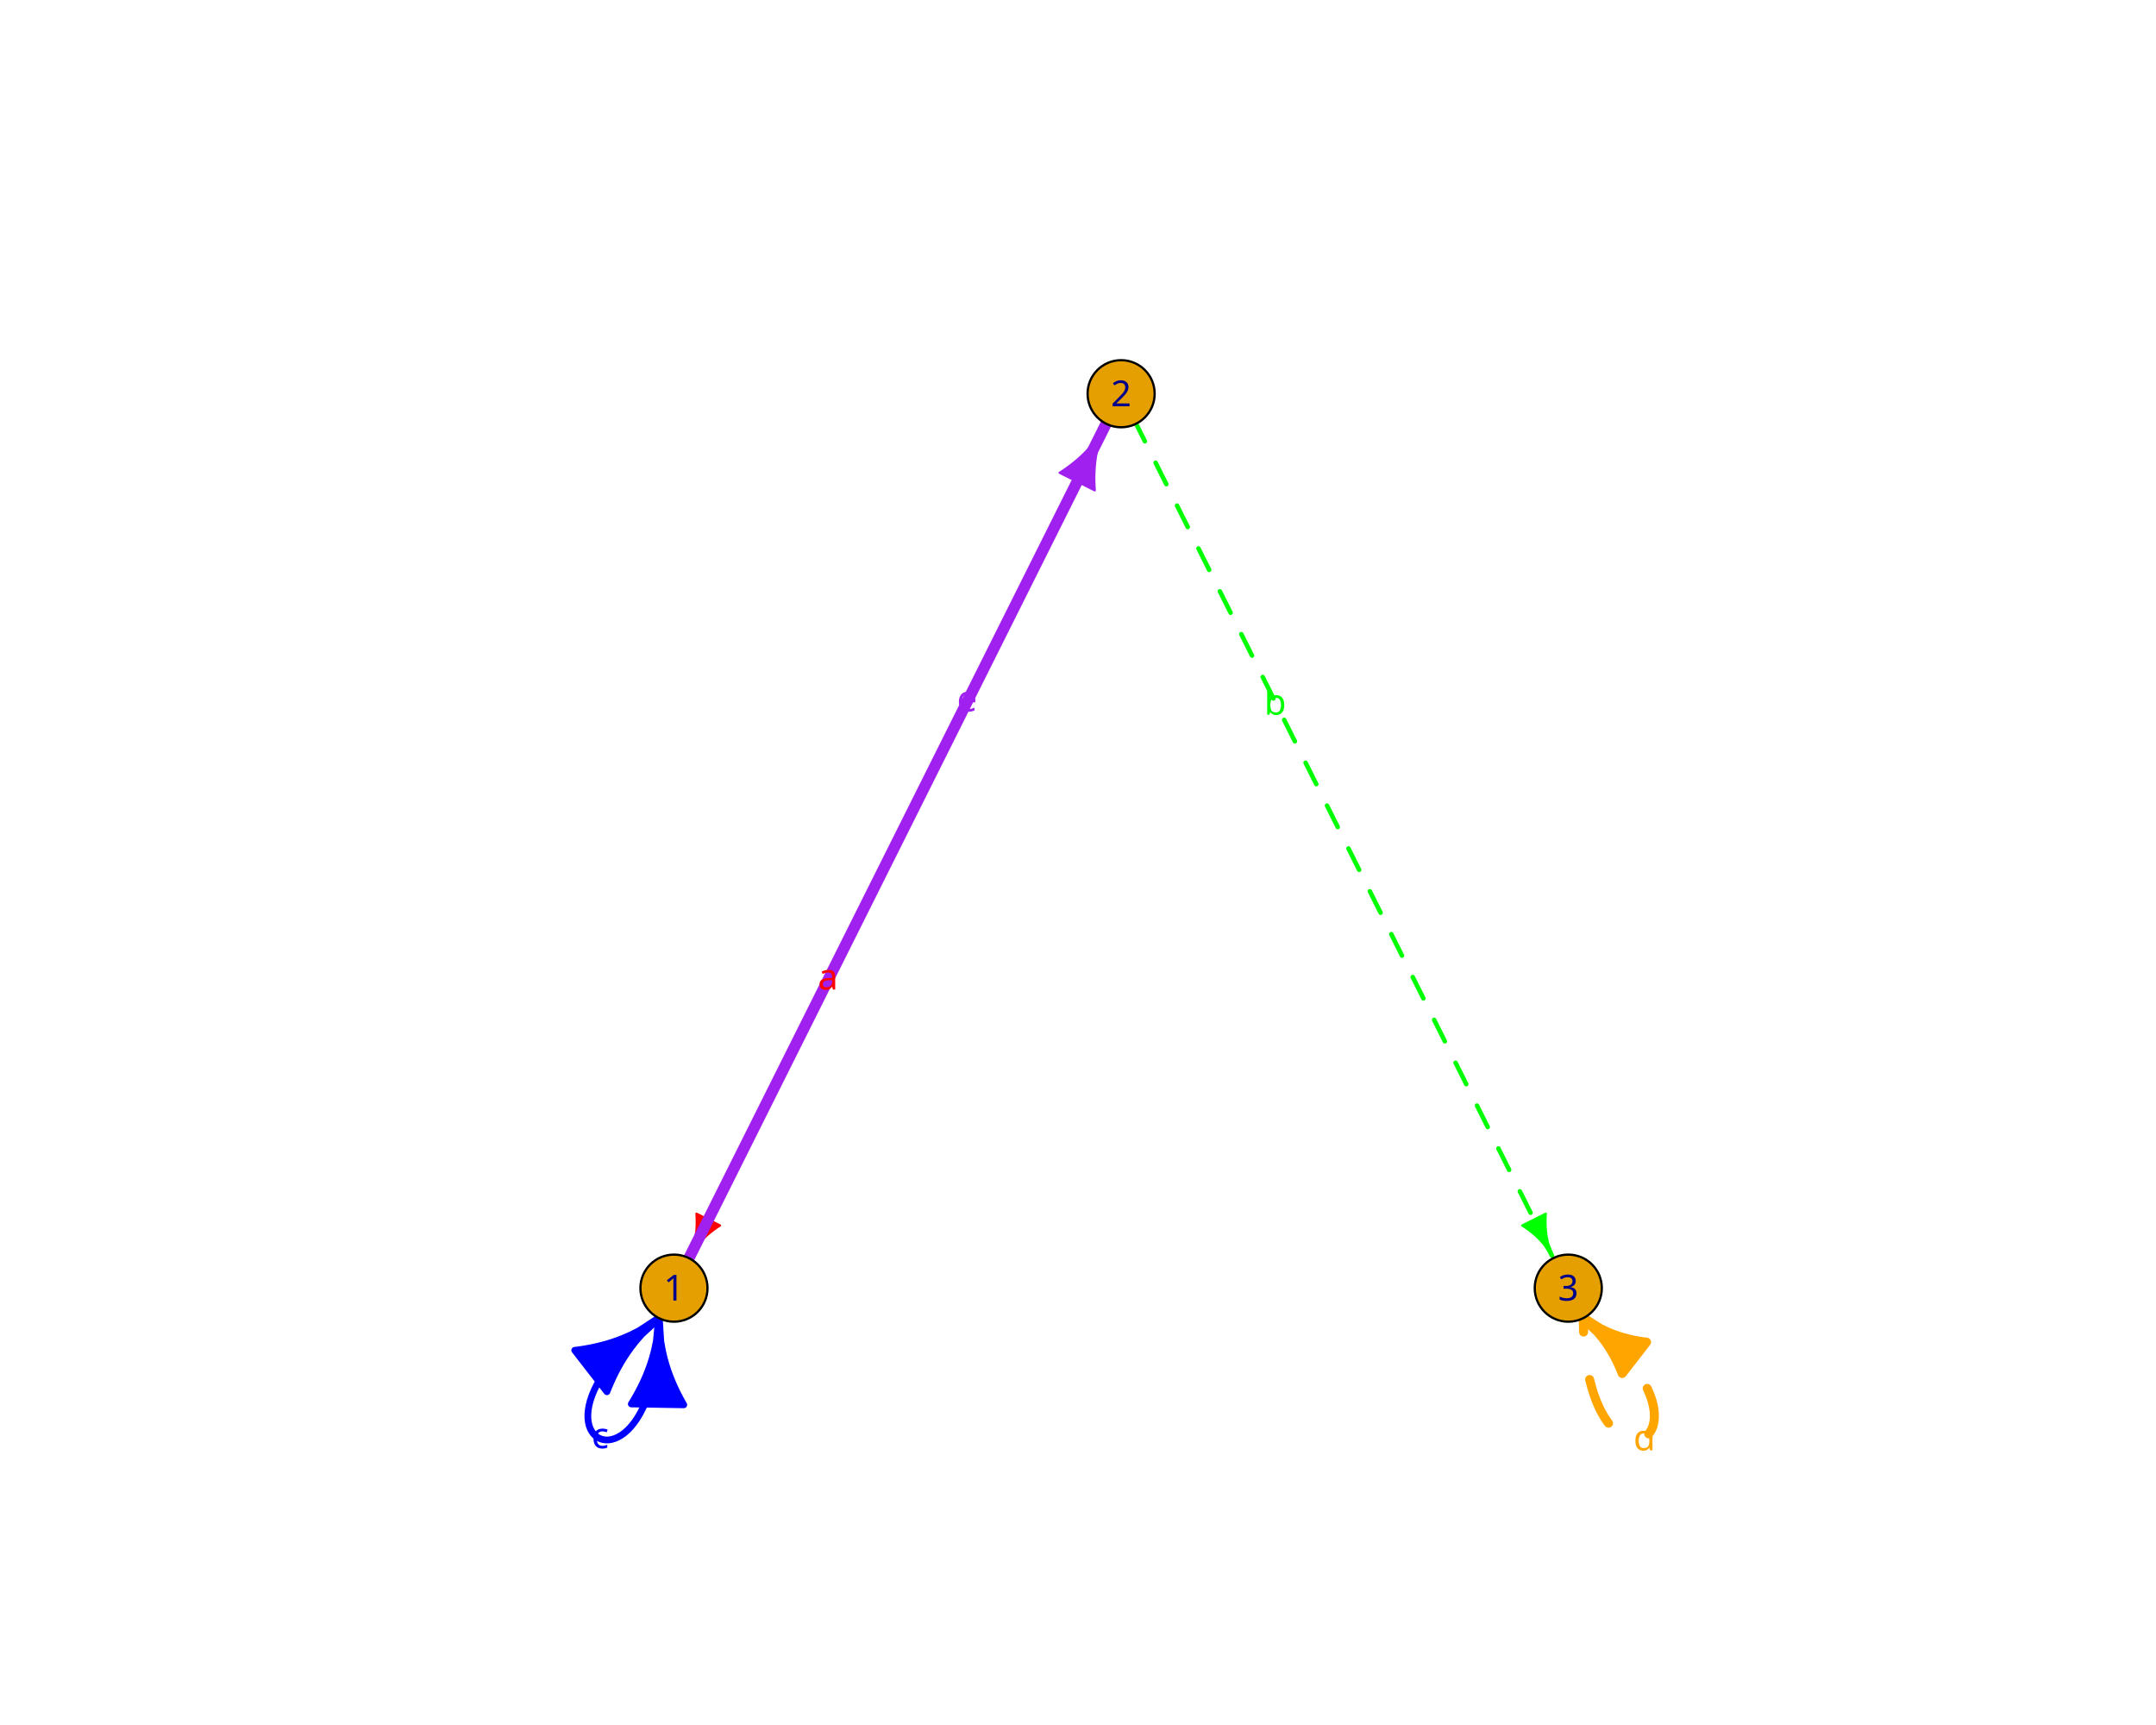
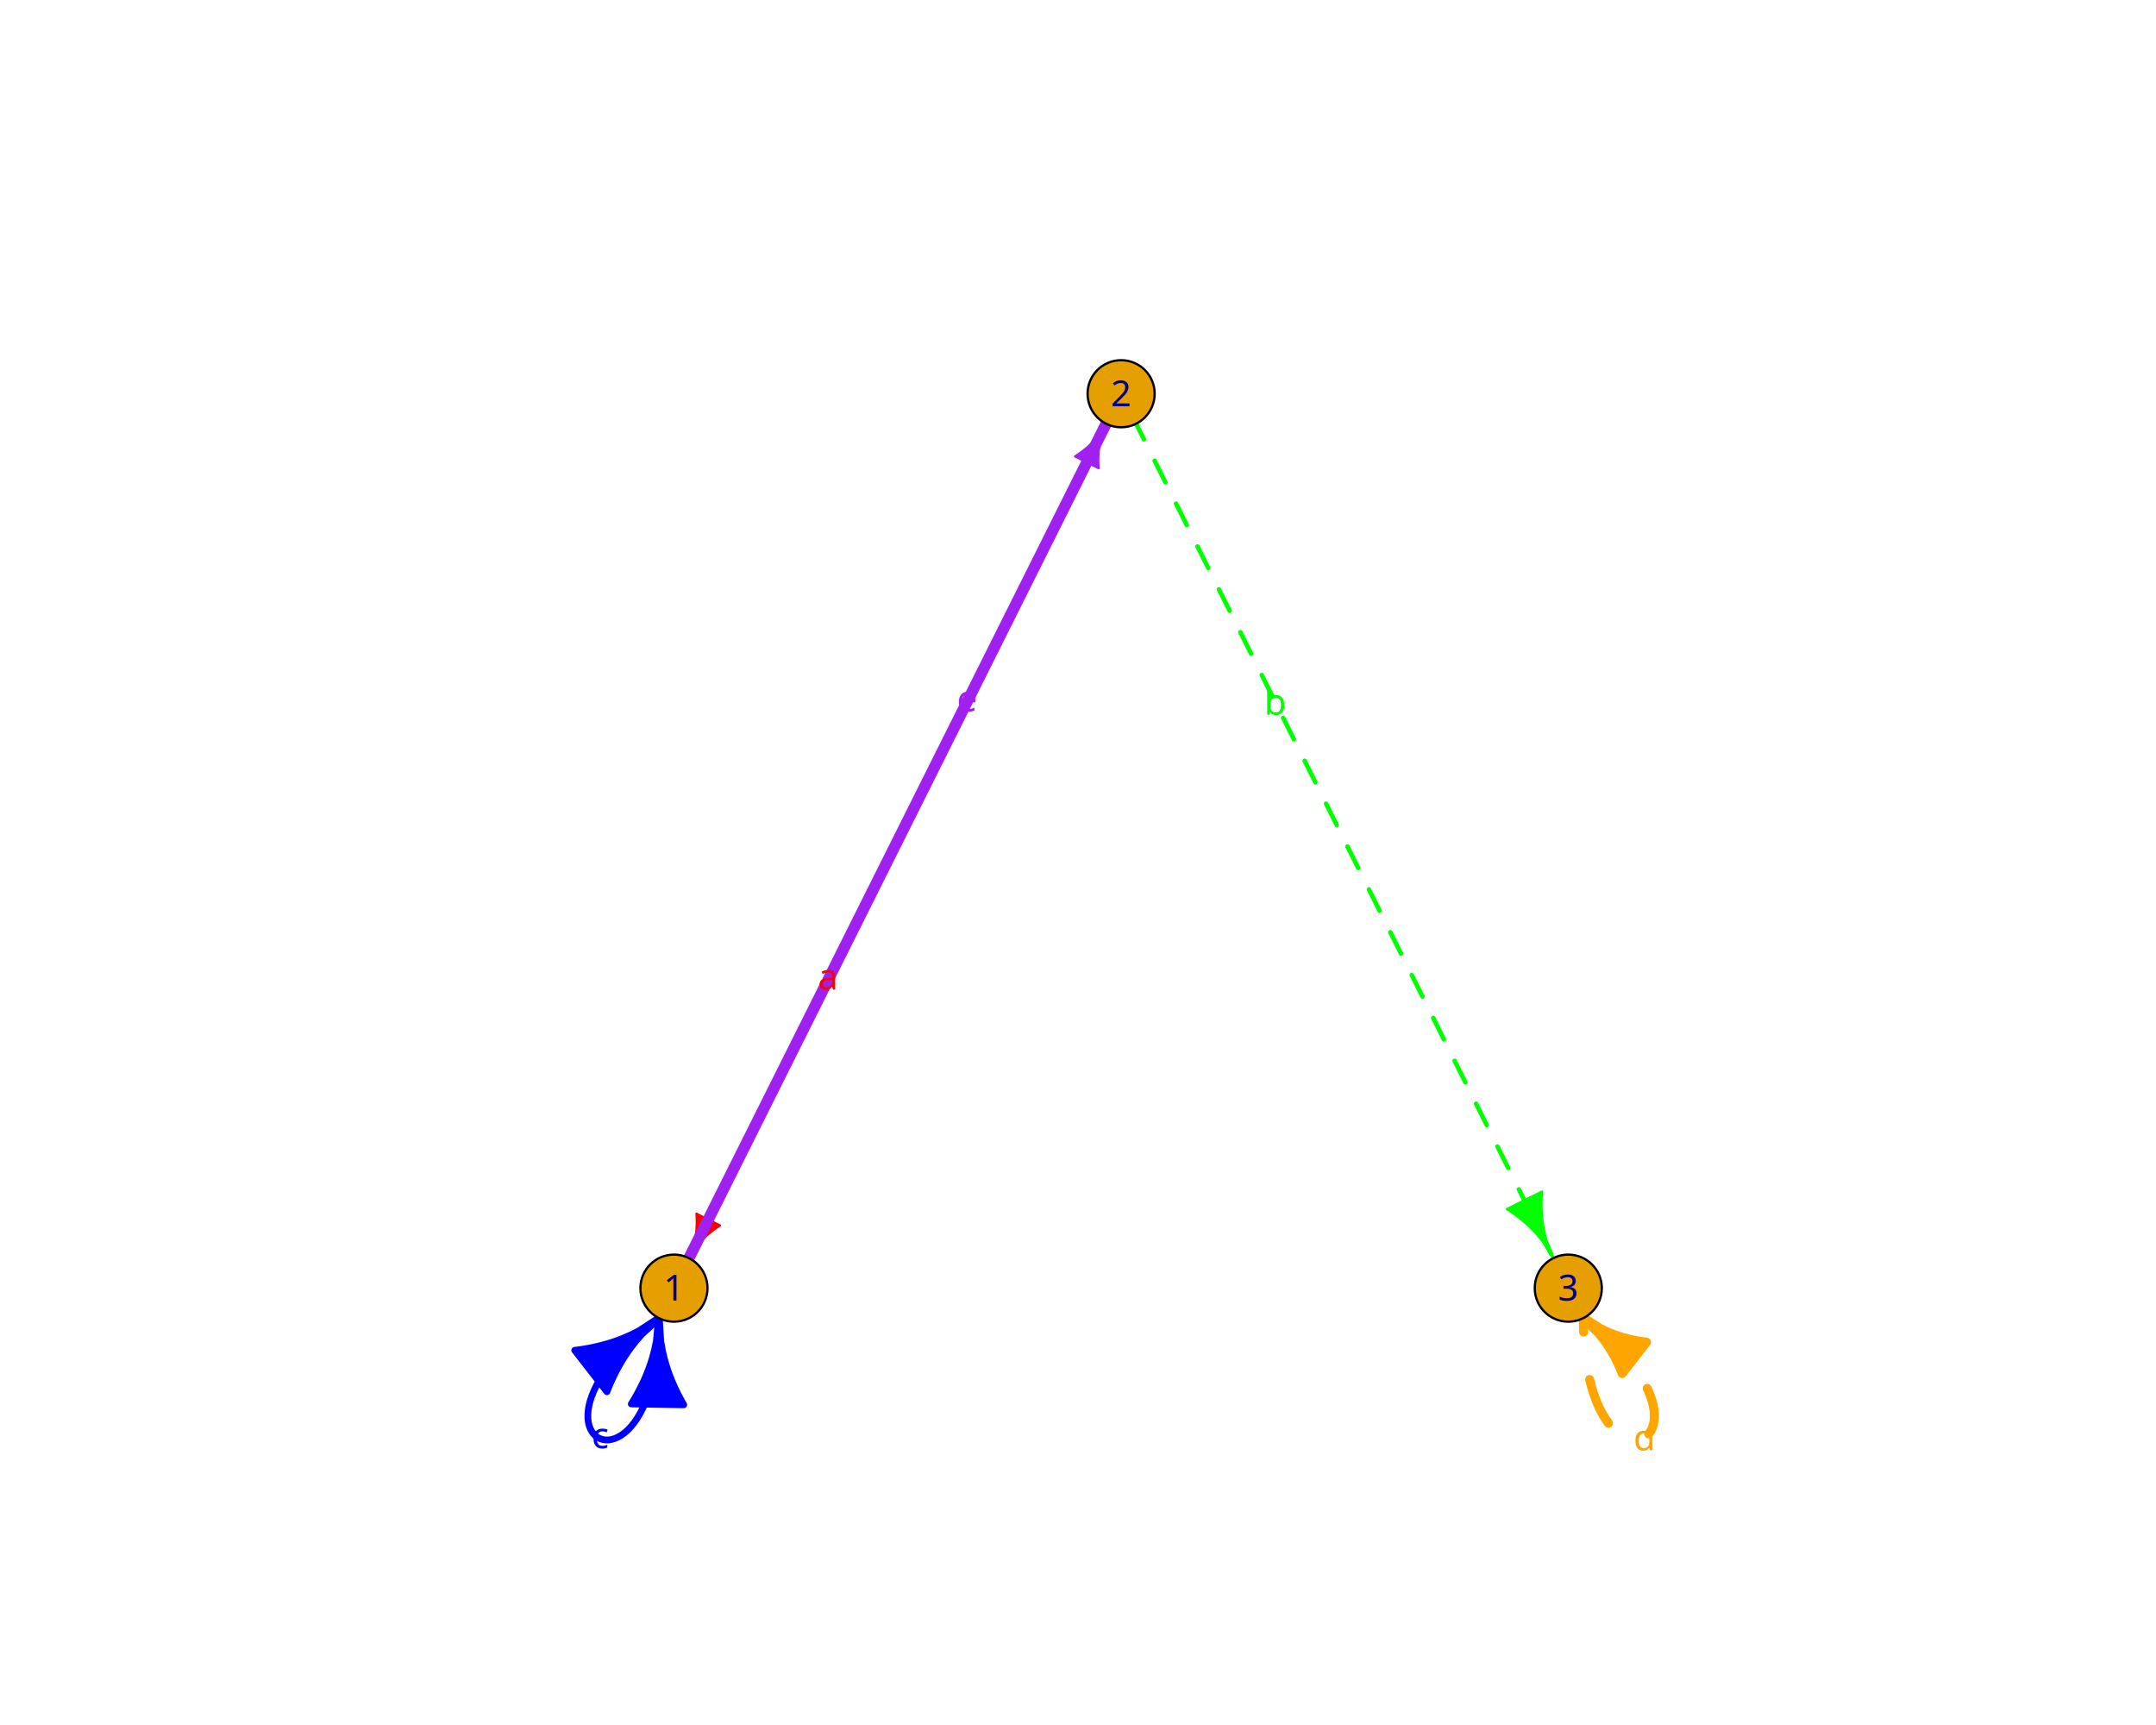
<svg xmlns="http://www.w3.org/2000/svg" class="svglite" data-engine-version="2.0" width="720.00pt" height="576.00pt" viewBox="0 0 720.00 576.00">
  <defs>
    <style type="text/css">
    .svglite line, .svglite polyline, .svglite polygon, .svglite path, .svglite rect, .svglite circle {
      fill: none;
      stroke: #000000;
      stroke-linecap: round;
      stroke-linejoin: round;
      stroke-miterlimit: 10.00;
    }
  </style>
  </defs>
  <rect width="100%" height="100%" style="stroke: none; fill: #FFFFFF;" />
  <defs>
    <clipPath id="cpMC4wMHw3MjAuMDB8MC4wMHw1NzYuMDA=">
      <rect x="0.00" y="0.00" width="720.00" height="576.00" />
    </clipPath>
  </defs>
  <g clip-path="url(#cpMC4wMHw3MjAuMDB8MC4wMHw1NzYuMDA=)">
</g>
  <defs>
    <clipPath id="cpNTkuMDR8Njg5Ljc2fDU5LjA0fDUwMi41Ng==">
      <rect x="59.04" y="59.04" width="630.72" height="443.52" />
    </clipPath>
  </defs>
  <g clip-path="url(#cpNTkuMDR8Njg5Ljc2fDU5LjA0fDUwMi41Ng==)">
    <polygon points="220.06,440.15 219.99,444.12 219.80,447.87 219.49,451.38 219.08,454.68 218.56,457.76 217.95,460.63 217.25,463.28 216.48,465.73 215.64,467.98 214.74,470.04 213.79,471.90 212.80,473.57 211.77,475.06 210.71,476.37 209.64,477.50 208.55,478.46 207.46,479.25 206.37,479.87 205.30,480.34 204.25,480.65 203.24,480.81 202.25,480.82 201.32,480.68 200.44,480.41 199.62,480.00 198.88,479.46 198.21,478.79 197.63,478.00 197.14,477.09 196.76,476.07 196.49,474.93 196.34,473.69 196.32,472.34 196.43,470.90 196.69,469.36 197.10,467.73 197.68,466.01 198.42,464.21 199.34,462.33 200.44,460.38 201.74,458.36 203.24,456.27 204.94,454.12 206.87,451.91 209.02,449.65 211.41,447.34 214.04,444.99 216.92,442.59 220.06,440.15 " style="stroke-width: 2.25; stroke: #0000FF; fill: none;" />
    <line x1="214.64" y1="444.35" x2="220.06" y2="440.15" style="stroke-width: 2.25; stroke: #0000FF;" />
    <polygon points="202.68,464.73 203.13,463.60 203.61,462.45 204.13,461.26 204.69,460.05 205.30,458.79 205.96,457.50 206.69,456.15 207.51,454.73 208.43,453.24 209.49,451.64 210.74,449.89 212.29,447.90 214.43,445.46 220.13,440.25 219.98,440.05 213.52,444.28 210.63,445.75 208.31,446.76 206.31,447.54 204.49,448.17 202.82,448.69 201.24,449.12 199.76,449.50 198.33,449.82 196.97,450.10 195.65,450.34 194.38,450.55 193.14,450.73 191.93,450.88 " style="stroke-width: 2.25; stroke: #0000FF; fill: #0000FF;" />
    <line x1="219.95" y1="447.00" x2="220.06" y2="440.15" style="stroke-width: 2.25; stroke: #0000FF;" />
    <polygon points="228.35,469.09 227.75,468.03 227.15,466.93 226.55,465.79 225.95,464.59 225.36,463.33 224.76,462.00 224.17,460.59 223.57,459.07 222.98,457.41 222.40,455.59 221.81,453.51 221.24,451.06 220.67,447.86 220.18,440.15 219.93,440.15 219.19,447.83 218.52,451.01 217.86,453.45 217.21,455.50 216.56,457.31 215.92,458.94 215.28,460.44 214.64,461.84 214.00,463.15 213.36,464.38 212.73,465.56 212.09,466.69 211.45,467.77 210.82,468.80 " style="stroke-width: 2.25; stroke: #0000FF; fill: #0000FF;" />
    <text x="200.44" y="483.58" text-anchor="middle" style="font-size: 12.00px; fill: #0000FF; font-family: sans;" textLength="6.00px" lengthAdjust="spacingAndGlyphs">c</text>
    <polygon points="528.74,440.15 531.88,442.59 534.76,444.99 537.39,447.34 539.78,449.65 541.93,451.91 543.86,454.12 545.56,456.27 547.06,458.36 548.36,460.38 549.46,462.33 550.38,464.21 551.12,466.01 551.70,467.73 552.11,469.36 552.37,470.90 552.48,472.34 552.46,473.69 552.31,474.93 552.04,476.07 551.66,477.09 551.17,478.00 550.59,478.79 549.92,479.46 549.18,480.00 548.36,480.41 547.48,480.68 546.55,480.82 545.56,480.81 544.55,480.65 543.50,480.34 542.43,479.87 541.34,479.25 540.25,478.46 539.16,477.50 538.09,476.37 537.03,475.06 536.00,473.57 535.01,471.90 534.06,470.04 533.16,467.98 532.32,465.73 531.55,463.28 530.85,460.63 530.24,457.76 529.72,454.68 529.31,451.38 529.00,447.87 528.81,444.12 528.74,440.15 " style="stroke-width: 3.00; stroke: #FFA500; stroke-dasharray: 16.00,16.00; fill: none;" />
    <line x1="533.59" y1="443.91" x2="528.74" y2="440.15" style="stroke-width: 3.00; stroke: #FFA500;" />
    <polygon points="549.87,448.16 548.71,448.01 547.52,447.83 546.27,447.61 544.97,447.34 543.60,447.03 542.14,446.64 540.57,446.16 538.83,445.56 536.83,444.75 534.34,443.56 528.83,440.04 528.65,440.26 533.44,444.72 535.21,446.84 536.48,448.58 537.50,450.11 538.35,451.52 539.09,452.84 539.74,454.09 540.32,455.28 540.84,456.43 541.31,457.54 541.75,458.63 " style="stroke-width: 3.00; stroke: #FFA500; fill: #FFA500;" />
    <text x="549.18" y="484.29" text-anchor="middle" style="font-size: 12.00px; fill: #FFA500; font-family: sans;" textLength="6.67px" lengthAdjust="spacingAndGlyphs">d</text>
    <line x1="230.08" y1="420.12" x2="370.04" y2="140.20" style="stroke-width: 0.75; stroke: #FF0000;" />
    <polygon points="232.59,405.27 232.66,406.50 232.69,407.82 232.67,409.24 232.57,410.82 232.35,412.65 231.89,414.94 230.01,420.08 230.14,420.15 233.13,415.56 234.69,413.82 236.01,412.54 237.22,411.52 238.34,410.64 239.41,409.88 240.44,409.20 " style="stroke-width: 0.75; stroke: #FF0000; fill: #FF0000;" />
-     <line x1="369.39" y1="141.48" x2="229.11" y2="422.05" style="stroke-width: 3.75; stroke: #A020F0;" />
-     <polygon points="365.59,163.73 365.51,162.57 365.46,161.36 365.43,160.10 365.44,158.77 365.48,157.37 365.58,155.86 365.74,154.22 365.99,152.40 366.39,150.28 367.07,147.60 369.46,141.52 369.33,141.45 365.89,147.01 364.15,149.16 362.70,150.75 361.39,152.05 360.18,153.16 359.03,154.14 357.93,155.02 356.87,155.82 355.85,156.56 354.85,157.24 353.87,157.87 " style="stroke-width: 0.75; stroke: #A020F0; fill: #A020F0;" />
-     <line x1="378.76" y1="140.20" x2="518.72" y2="420.12" style="stroke-width: 1.50; stroke: #00FF00; stroke-dasharray: 8.00,8.00;" />
-     <polygon points="508.36,409.20 509.39,409.88 510.46,410.64 511.58,411.52 512.79,412.54 514.11,413.82 515.67,415.56 518.66,420.15 518.79,420.08 516.91,414.94 516.45,412.65 516.23,410.82 516.13,409.24 516.11,407.82 516.14,406.50 516.21,405.27 " style="stroke-width: 0.75; stroke: #00FF00; fill: #00FF00;" />
+     <line x1="369.39" y1="141.48" x2="229.43" y2="421.40" style="stroke-width: 3.75; stroke: #A020F0;" />
+     <polygon points="366.88,156.33 366.81,155.10 366.77,153.78 366.80,152.36 366.90,150.78 367.12,148.95 367.57,146.66 369.46,141.52 369.33,141.45 366.34,146.04 364.78,147.78 363.45,149.06 362.25,150.08 361.12,150.96 360.05,151.72 359.02,152.40 " style="stroke-width: 0.75; stroke: #A020F0; fill: #A020F0;" />
+     <line x1="378.44" y1="139.55" x2="518.72" y2="420.12" style="stroke-width: 1.50; stroke: #00FF00; stroke-dasharray: 8.00,8.00;" />
+     <polygon points="503.20,403.73 504.18,404.36 505.18,405.04 506.21,405.78 507.27,406.58 508.36,407.46 509.51,408.44 510.73,409.55 512.03,410.85 513.49,412.44 515.22,414.59 518.66,420.15 518.79,420.08 516.40,414.00 515.72,411.32 515.32,409.20 515.07,407.38 514.91,405.74 514.82,404.23 514.77,402.83 514.77,401.50 514.79,400.24 514.85,399.03 514.93,397.87 " style="stroke-width: 0.75; stroke: #00FF00; fill: #00FF00;" />
    <text x="276.51" y="330.41" text-anchor="middle" style="font-size: 12.00px; fill: #FF0000; font-family: sans;" textLength="6.67px" lengthAdjust="spacingAndGlyphs">a</text>
    <text x="425.85" y="238.65" text-anchor="middle" style="font-size: 12.00px; fill: #00FF00; font-family: sans;" textLength="6.67px" lengthAdjust="spacingAndGlyphs">b</text>
    <text x="322.95" y="237.53" text-anchor="middle" style="font-size: 12.00px; fill: #A020F0; font-family: sans;" textLength="6.67px" lengthAdjust="spacingAndGlyphs">e</text>
    <circle cx="225.07" cy="430.13" r="11.20" style="stroke-width: 0.75; fill: #E69F00;" />
    <circle cx="374.40" cy="131.47" r="11.20" style="stroke-width: 0.75; fill: #E69F00;" />
    <circle cx="523.73" cy="430.13" r="11.20" style="stroke-width: 0.75; fill: #E69F00;" />
  </g>
  <g clip-path="url(#cpMC4wMHw3MjAuMDB8MC4wMHw1NzYuMDA=)">
    <text x="225.07" y="434.26" text-anchor="middle" style="font-size: 12.00px; fill: #00008B; font-family: sans;" textLength="6.67px" lengthAdjust="spacingAndGlyphs">1</text>
    <text x="374.40" y="135.66" text-anchor="middle" style="font-size: 12.00px; fill: #00008B; font-family: sans;" textLength="6.67px" lengthAdjust="spacingAndGlyphs">2</text>
    <text x="523.73" y="434.27" text-anchor="middle" style="font-size: 12.00px; fill: #00008B; font-family: sans;" textLength="6.67px" lengthAdjust="spacingAndGlyphs">3</text>
  </g>
</svg>
